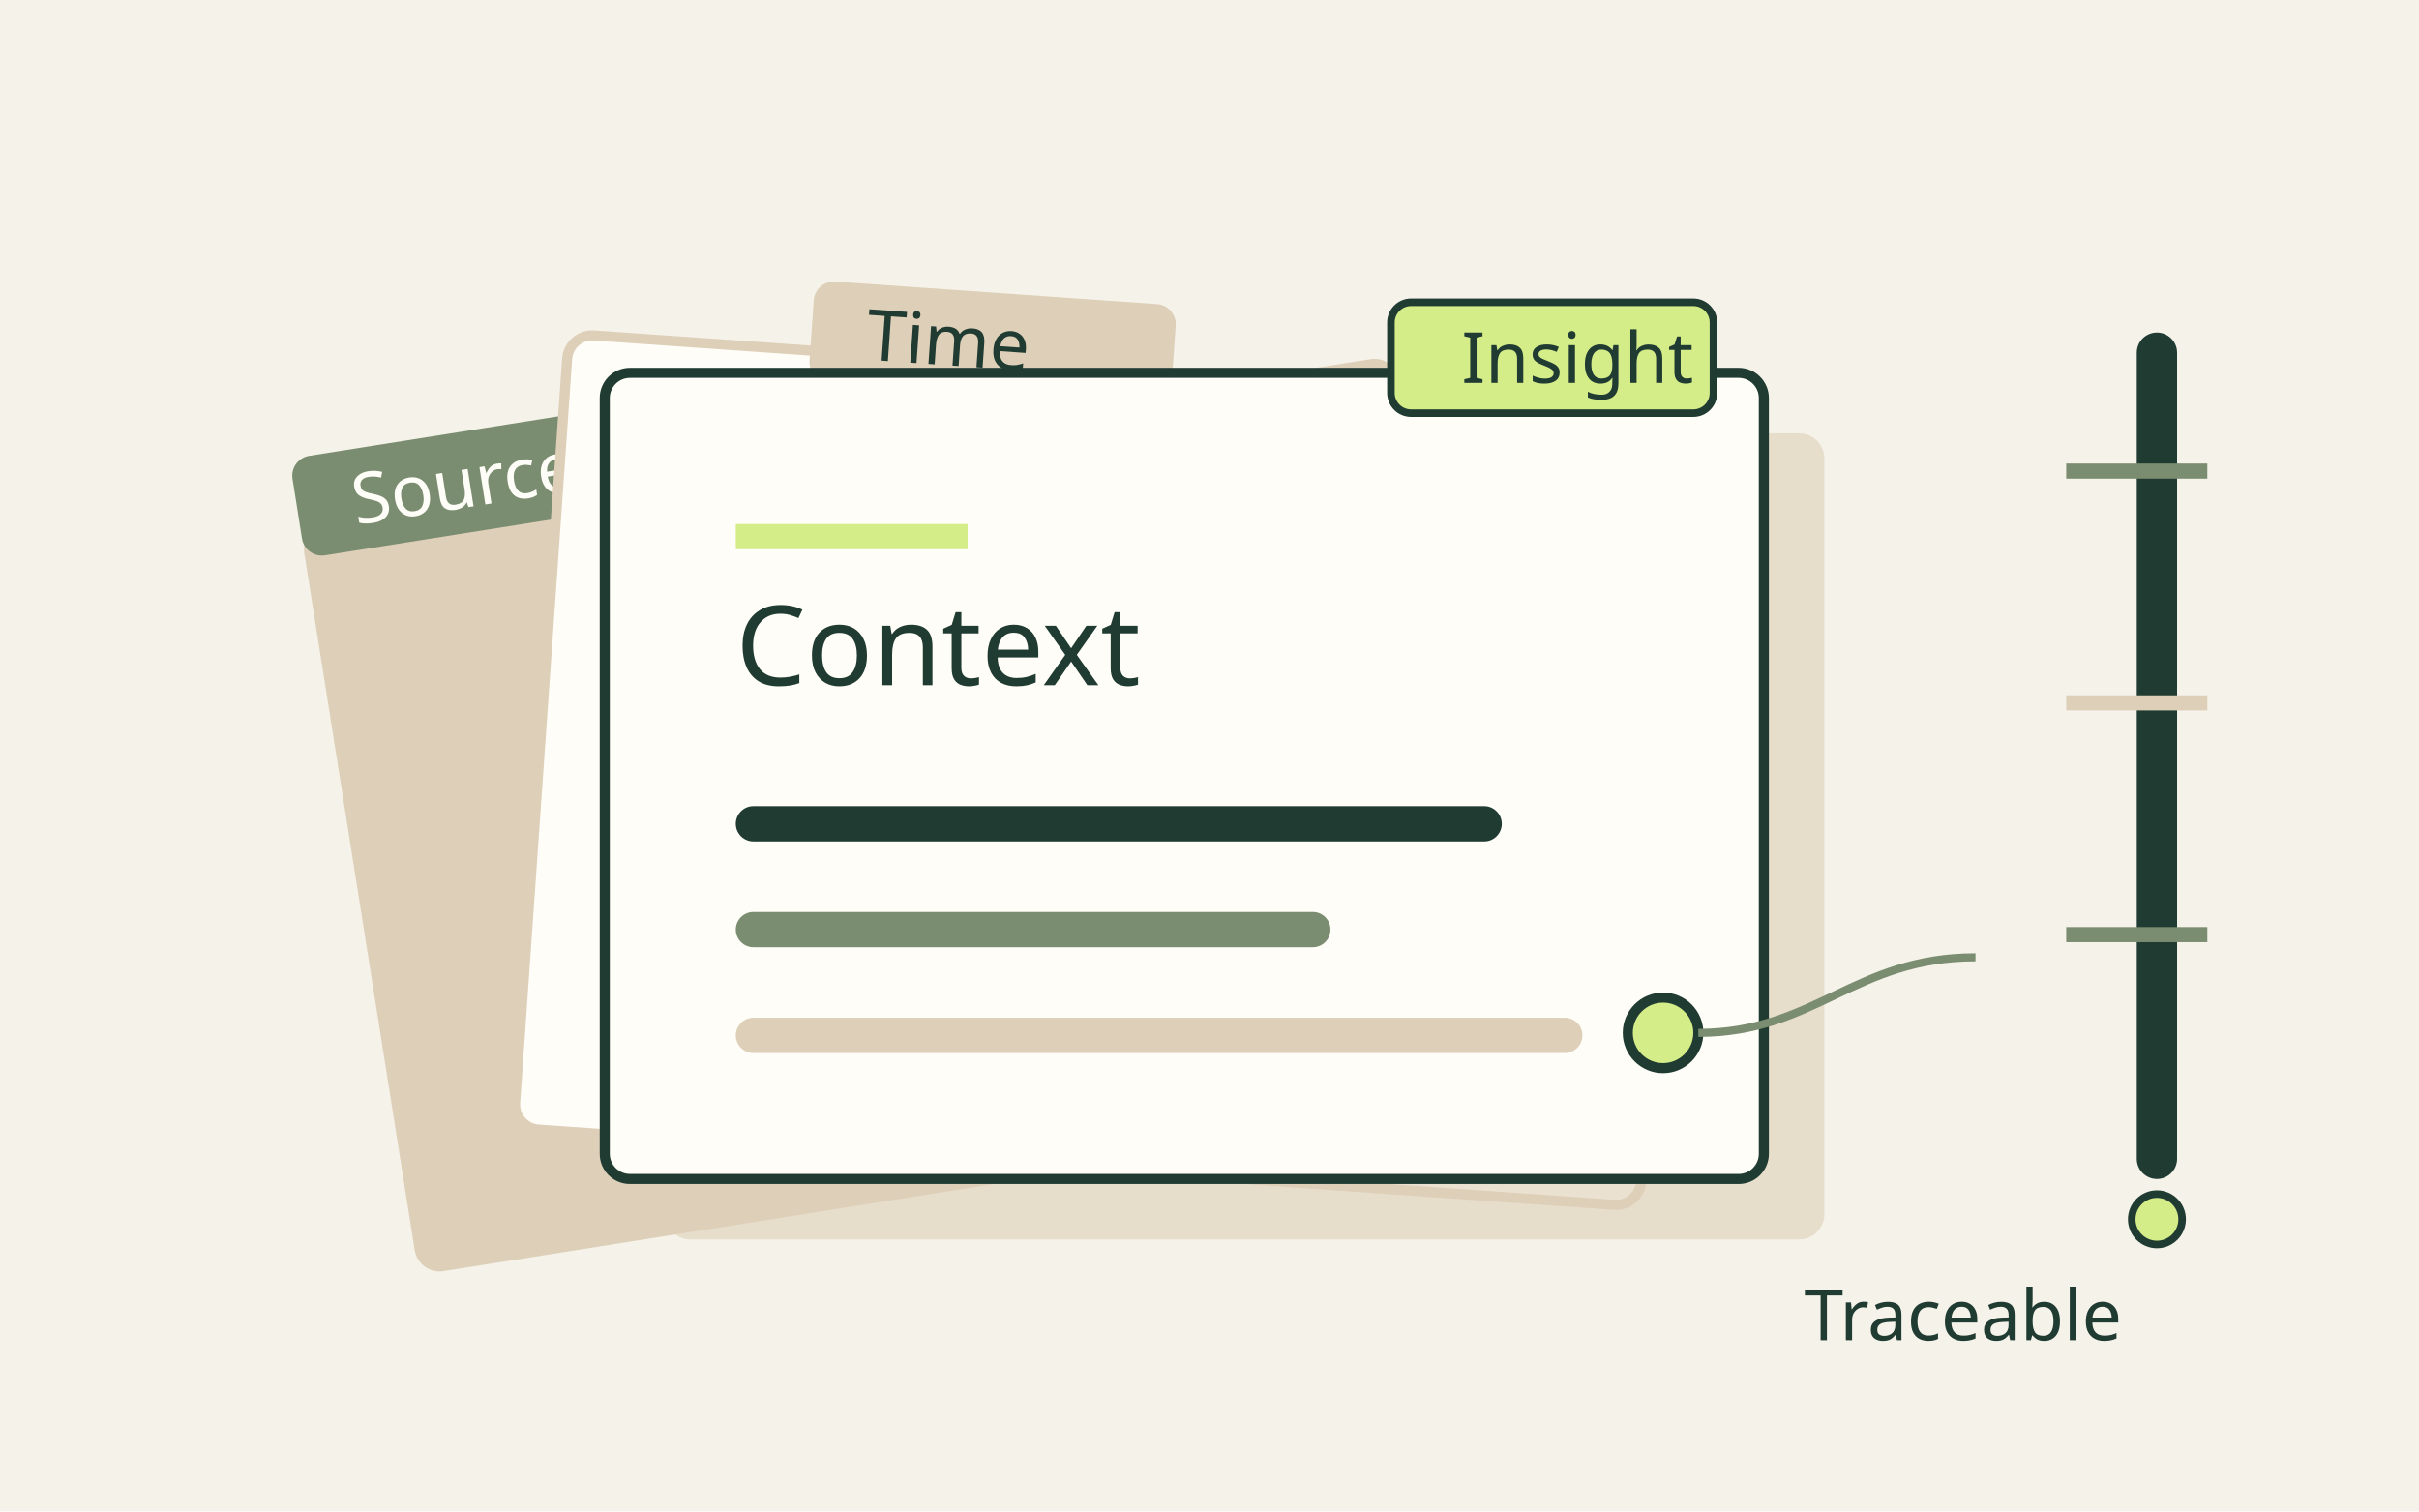
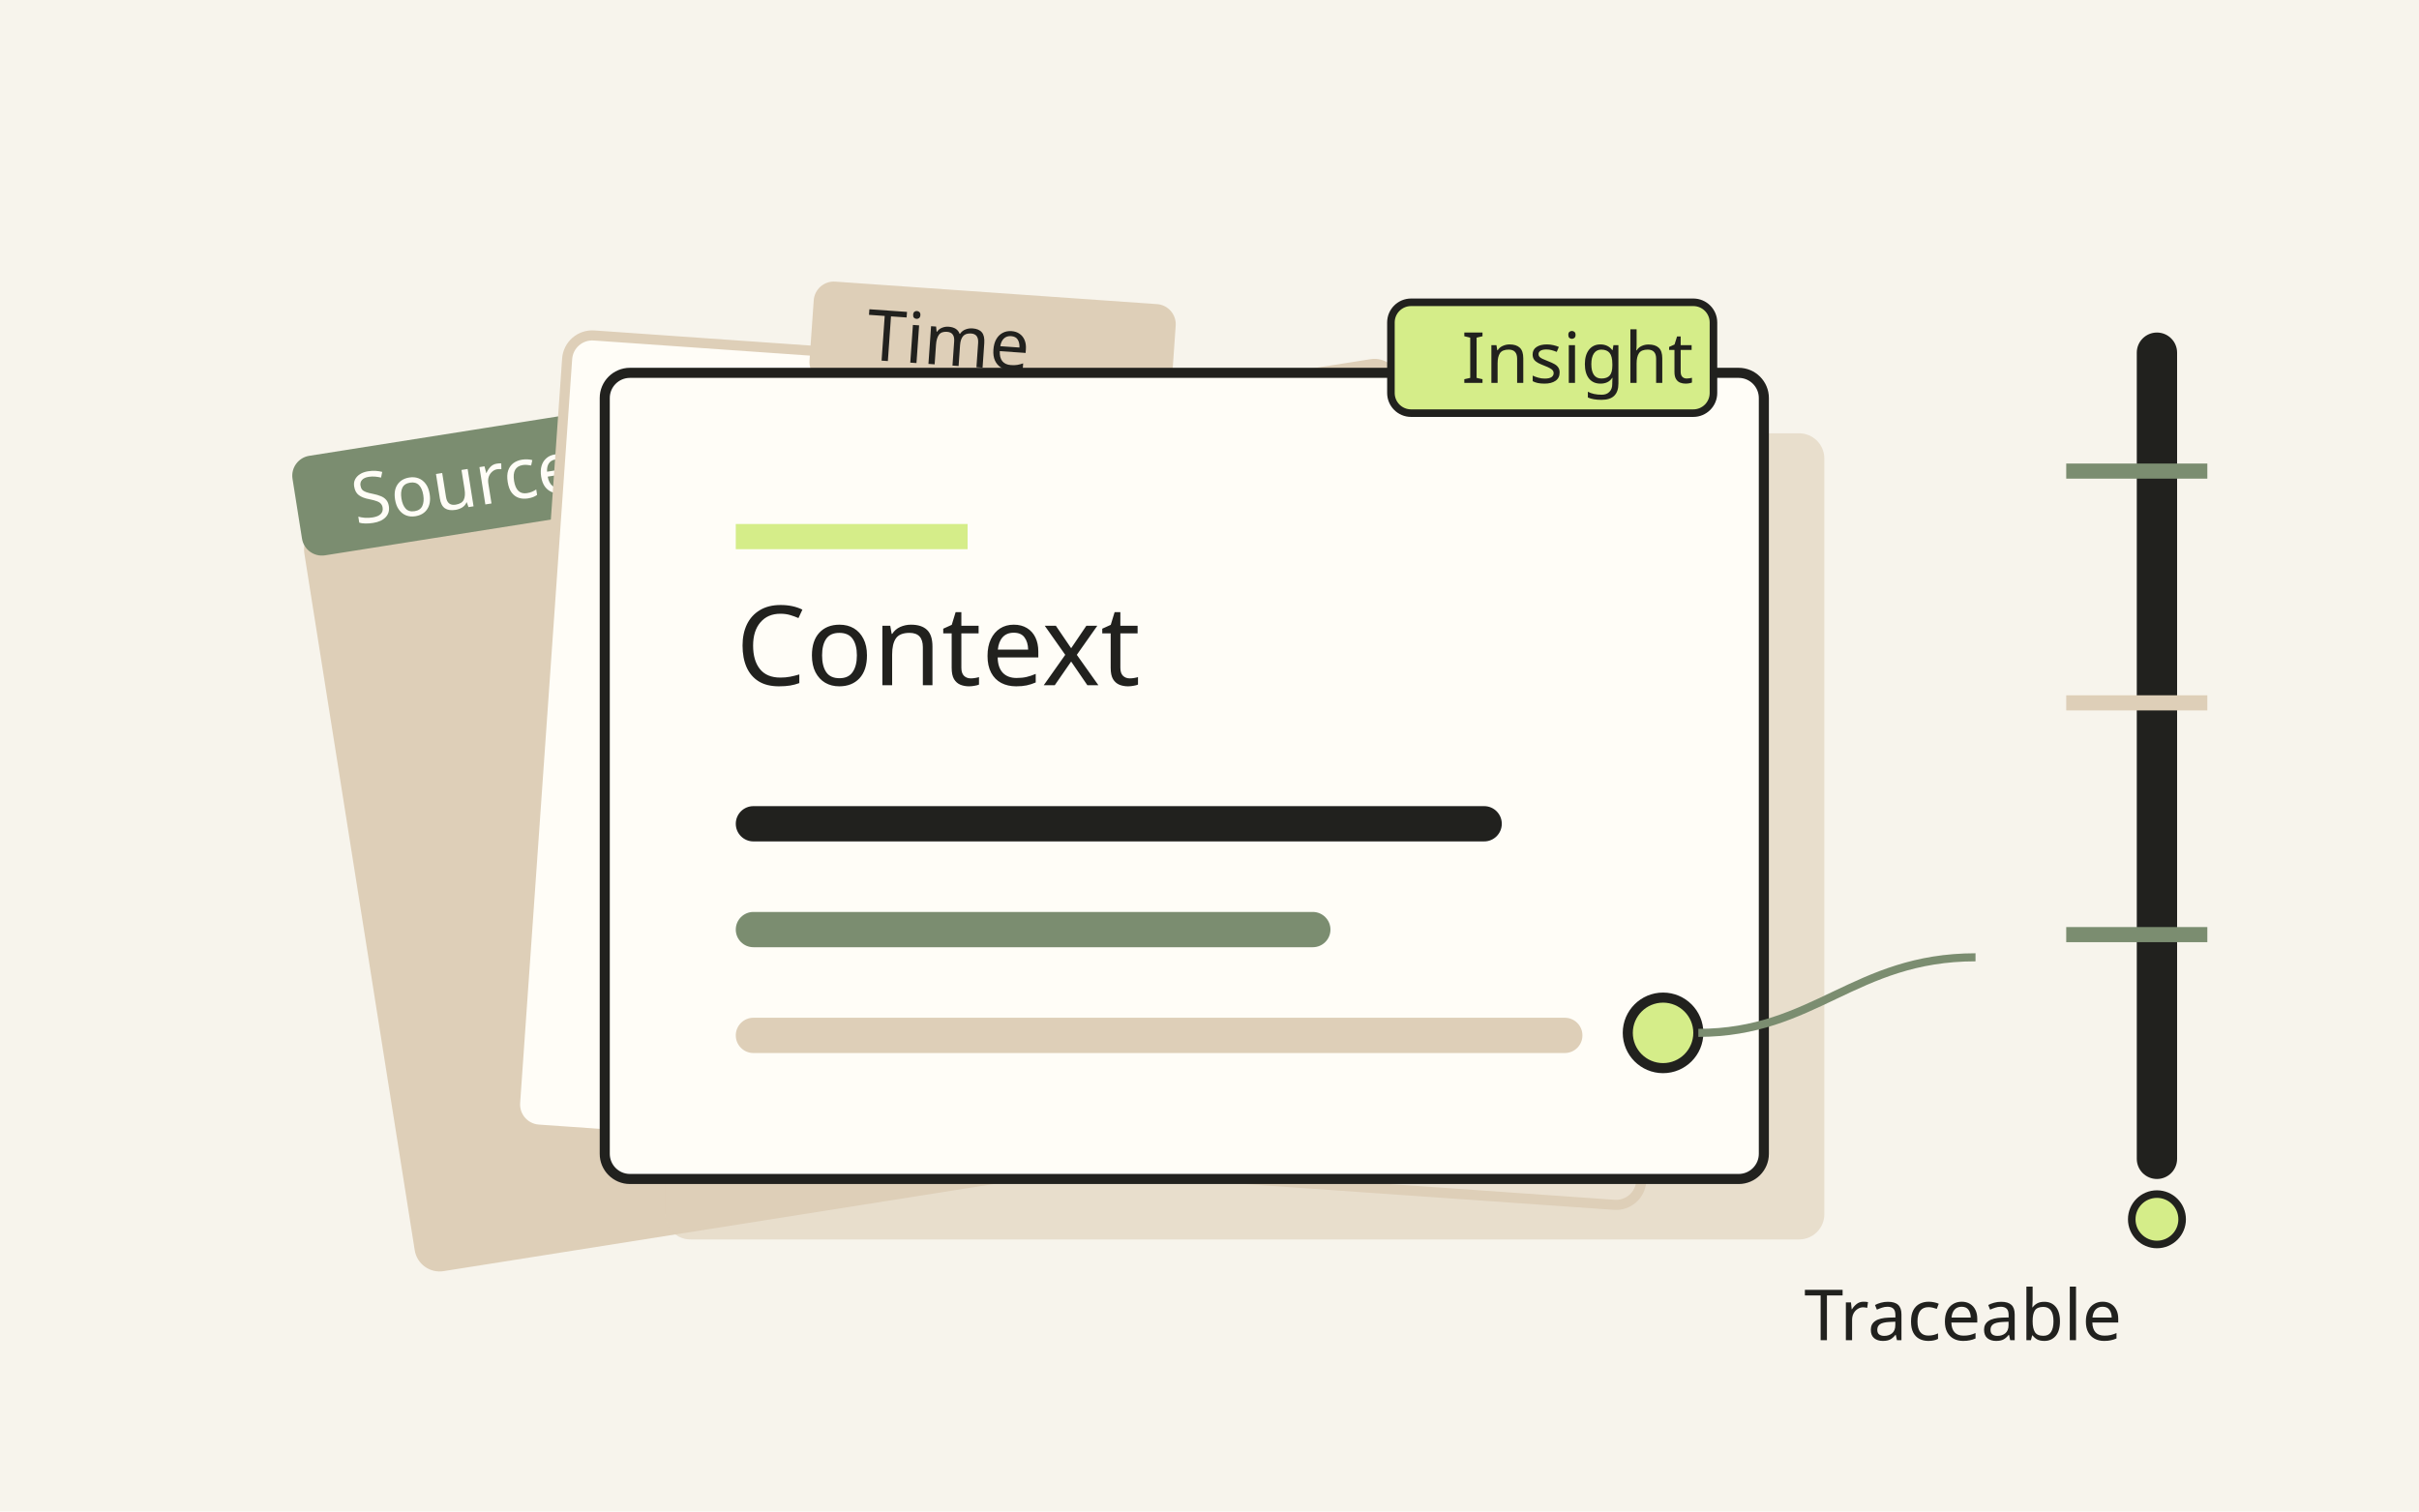
<svg xmlns="http://www.w3.org/2000/svg" viewBox="0 0 480 300" role="img" aria-labelledby="knowledge-title">
-   <rect width="480" height="300" fill="#f4f2e9" />
-   <rect x="424" y="66" width="8" height="168" rx="4" fill="#203b32" />
+   <rect width="480" height="300" fill="#f7f4ec" />
+   <rect x="424" y="66" width="8" height="168" rx="4" fill="#21211e" />
  <rect x="410" y="92" width="28" height="3" fill="#7b8d70" />
  <rect x="410" y="138" width="28" height="3" fill="#decfb8" />
  <rect x="410" y="184" width="28" height="3" fill="#7b8d70" />
-   <circle cx="428" cy="242" r="5" fill="#d5ed89" stroke="#203b32" stroke-width="1.5" />
+   <circle cx="428" cy="242" r="5" fill="#d5ed89" stroke="#21211e" stroke-width="1.5" />
  <g transform="rotate(-9 190 225)">
    <rect x="80" y="86" width="220" height="150" rx="5" fill="#decfb8" />
    <rect x="80" y="72" width="62" height="20" rx="4" fill="#7b8d70" />
    <text x="91" y="87" font-family="PingFang SC, sans-serif" font-size="14" fill="#fffdf7">Source</text>
  </g>
  <g transform="rotate(4 190 225)">
    <rect x="102" y="72" width="224" height="158" rx="5" fill="#fffdf7" stroke="#decfb8" stroke-width="2" />
    <rect x="150" y="58" width="72" height="20" rx="4" fill="#decfb8" />
-     <text x="161" y="73" font-family="PingFang SC, sans-serif" font-size="14" fill="#203b32">Time</text>
+     <text x="161" y="73" font-family="PingFang SC, sans-serif" font-size="14" fill="#21211e">Time</text>
  </g>
  <rect x="132" y="86" width="230" height="160" rx="5" fill="#decfb8" opacity=".6" />
-   <rect x="120" y="74" width="230" height="160" rx="5" fill="#fffdf7" stroke="#203b32" stroke-width="2" />
-   <rect x="276" y="60" width="64" height="22" rx="4" fill="#d5ed89" stroke="#203b32" stroke-width="1.5" />
-   <text x="290" y="76" font-family="PingFang SC, sans-serif" font-size="14" fill="#203b32">Insight</text>
+   <rect x="120" y="74" width="230" height="160" rx="5" fill="#fffdf7" stroke="#21211e" stroke-width="2" />
+   <rect x="276" y="60" width="64" height="22" rx="4" fill="#d5ed89" stroke="#21211e" stroke-width="1.5" />
+   <text x="290" y="76" font-family="PingFang SC, sans-serif" font-size="14" fill="#21211e">Insight</text>
  <rect x="146" y="104" width="46" height="5" fill="#d5ed89" />
-   <text x="146" y="136" font-family="PingFang SC, sans-serif" font-size="22" fill="#203b32">Context</text>
-   <rect x="146" y="160" width="152" height="7" rx="3.5" fill="#203b32" />
+   <text x="146" y="136" font-family="PingFang SC, sans-serif" font-size="22" fill="#21211e">Context</text>
+   <rect x="146" y="160" width="152" height="7" rx="3.5" fill="#21211e" />
  <rect x="146" y="181" width="118" height="7" rx="3.5" fill="#7b8d70" />
  <rect x="146" y="202" width="168" height="7" rx="3.5" fill="#decfb8" />
-   <circle cx="330" cy="205" r="7" fill="#d5ed89" stroke="#203b32" stroke-width="2" />
+   <circle cx="330" cy="205" r="7" fill="#d5ed89" stroke="#21211e" stroke-width="2" />
  <path d="M337 205 C360 205 368 190 392 190" fill="none" stroke="#7b8d70" stroke-width="1.6" />
-   <text x="358" y="266" font-family="PingFang SC, sans-serif" font-size="14" fill="#203b32">Traceable</text>
+   <text x="358" y="266" font-family="PingFang SC, sans-serif" font-size="14" fill="#21211e">Traceable</text>
</svg>
